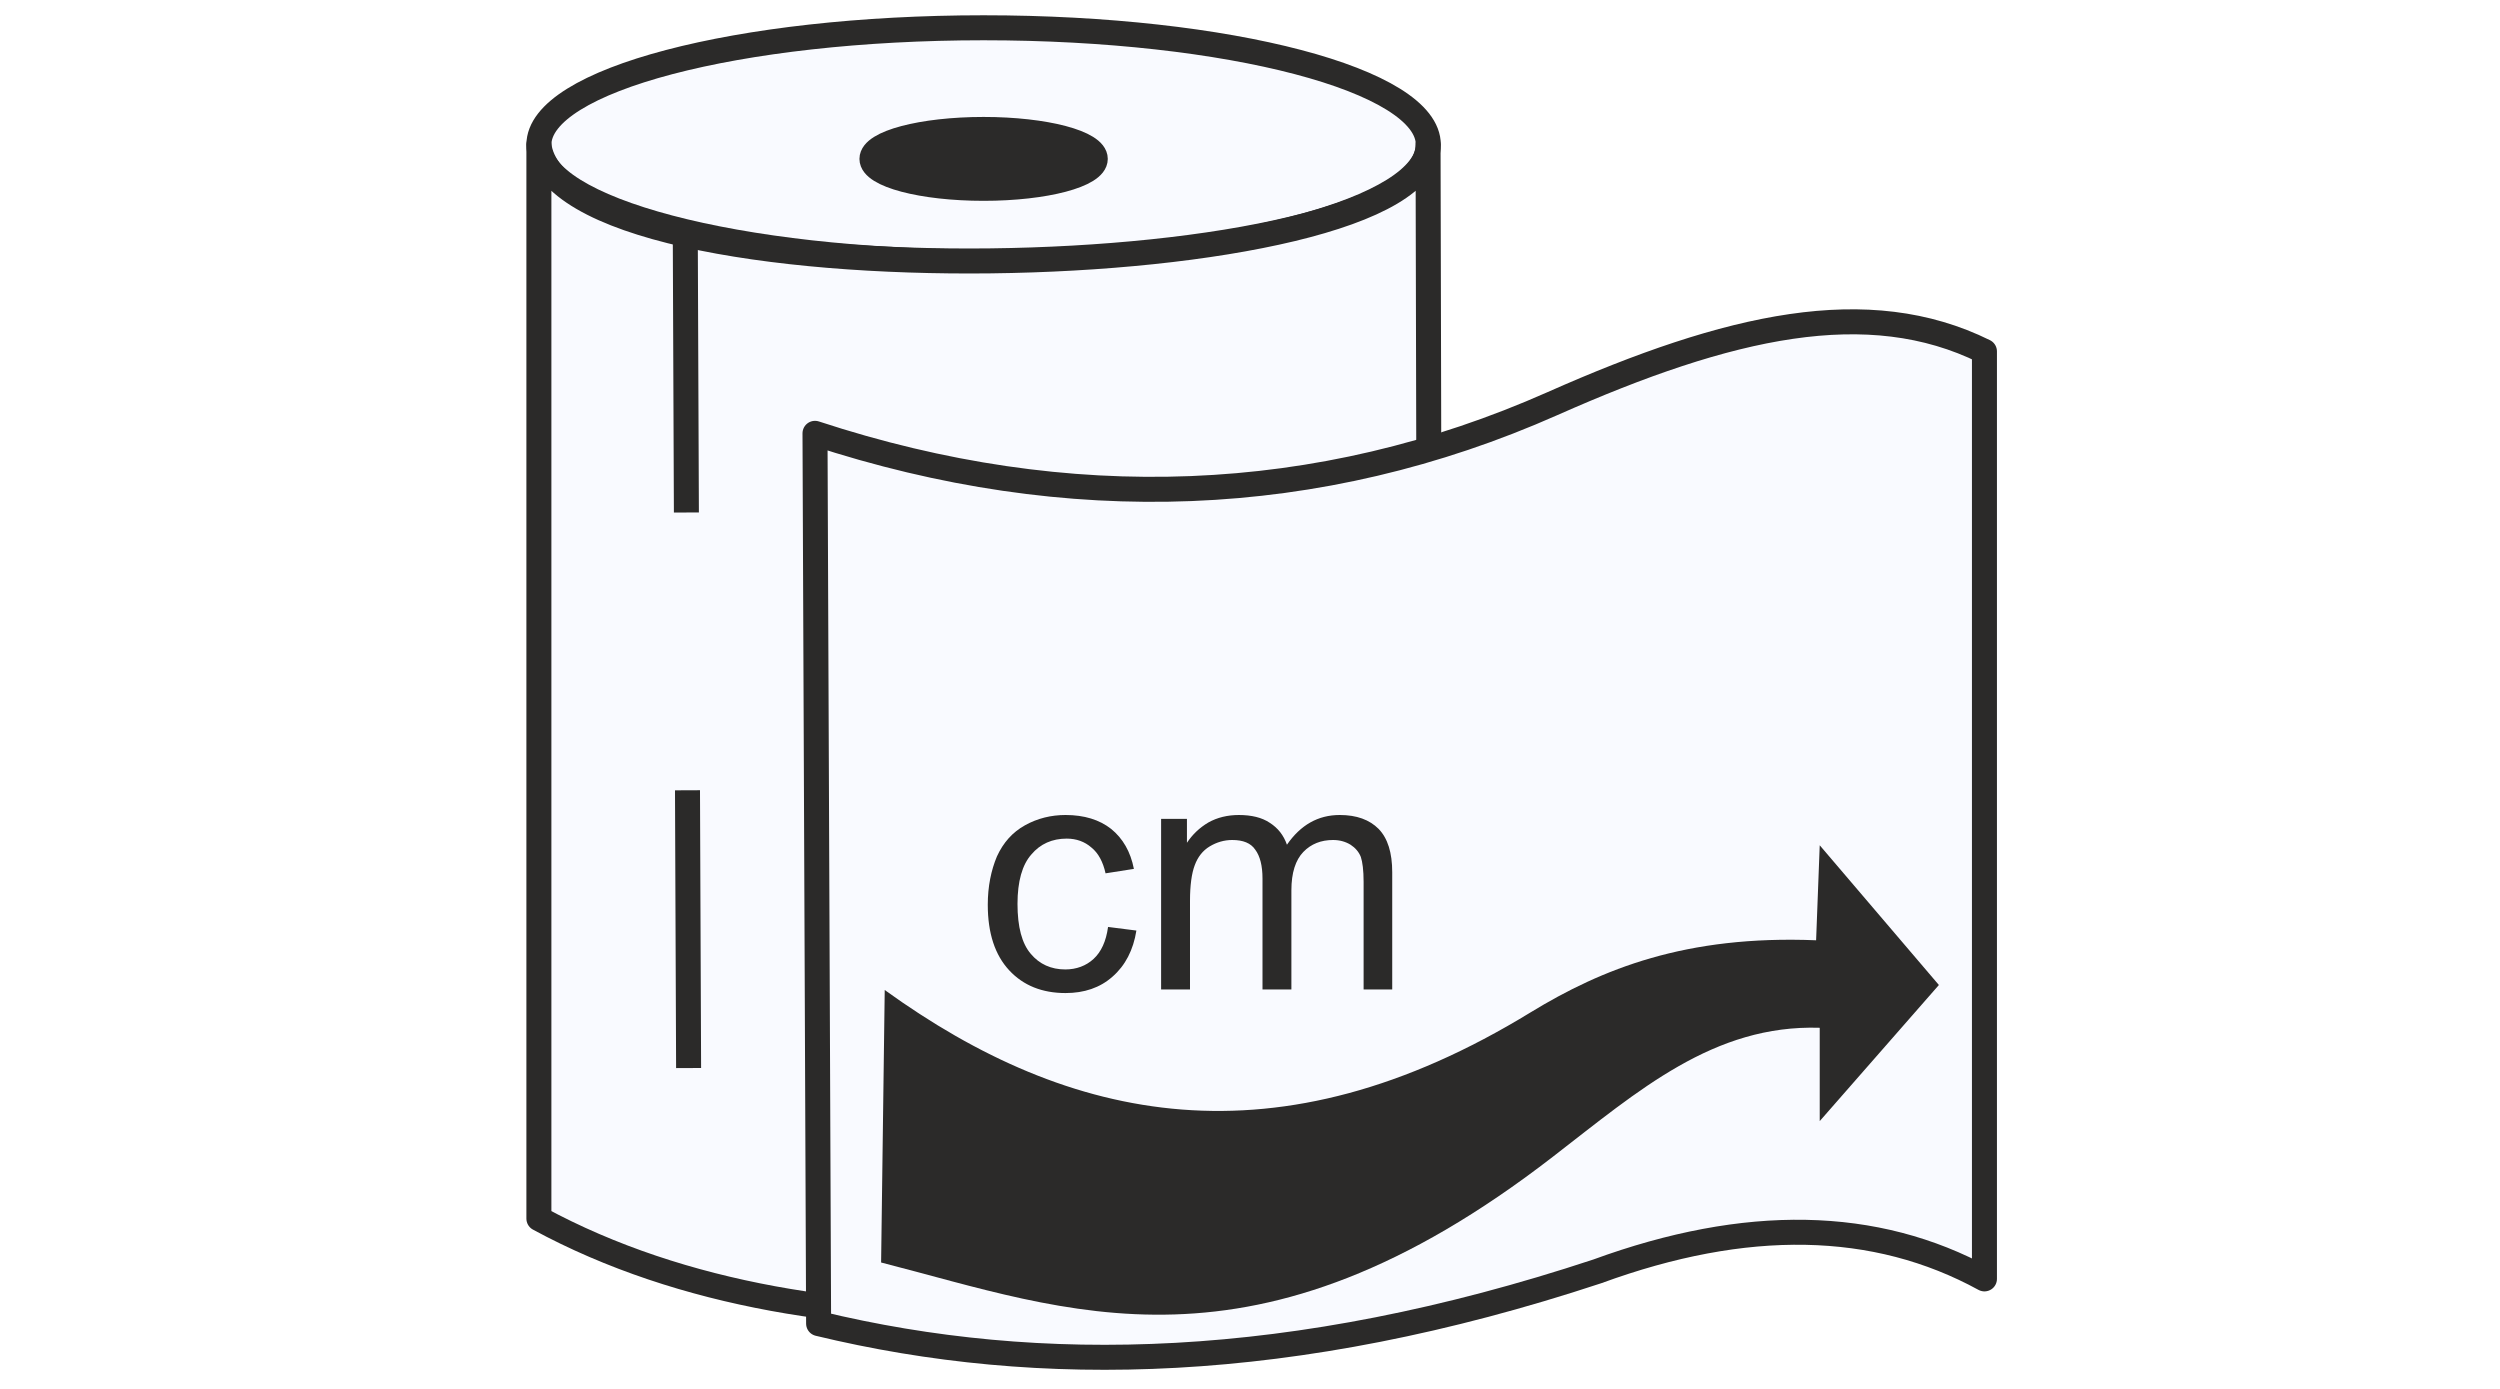
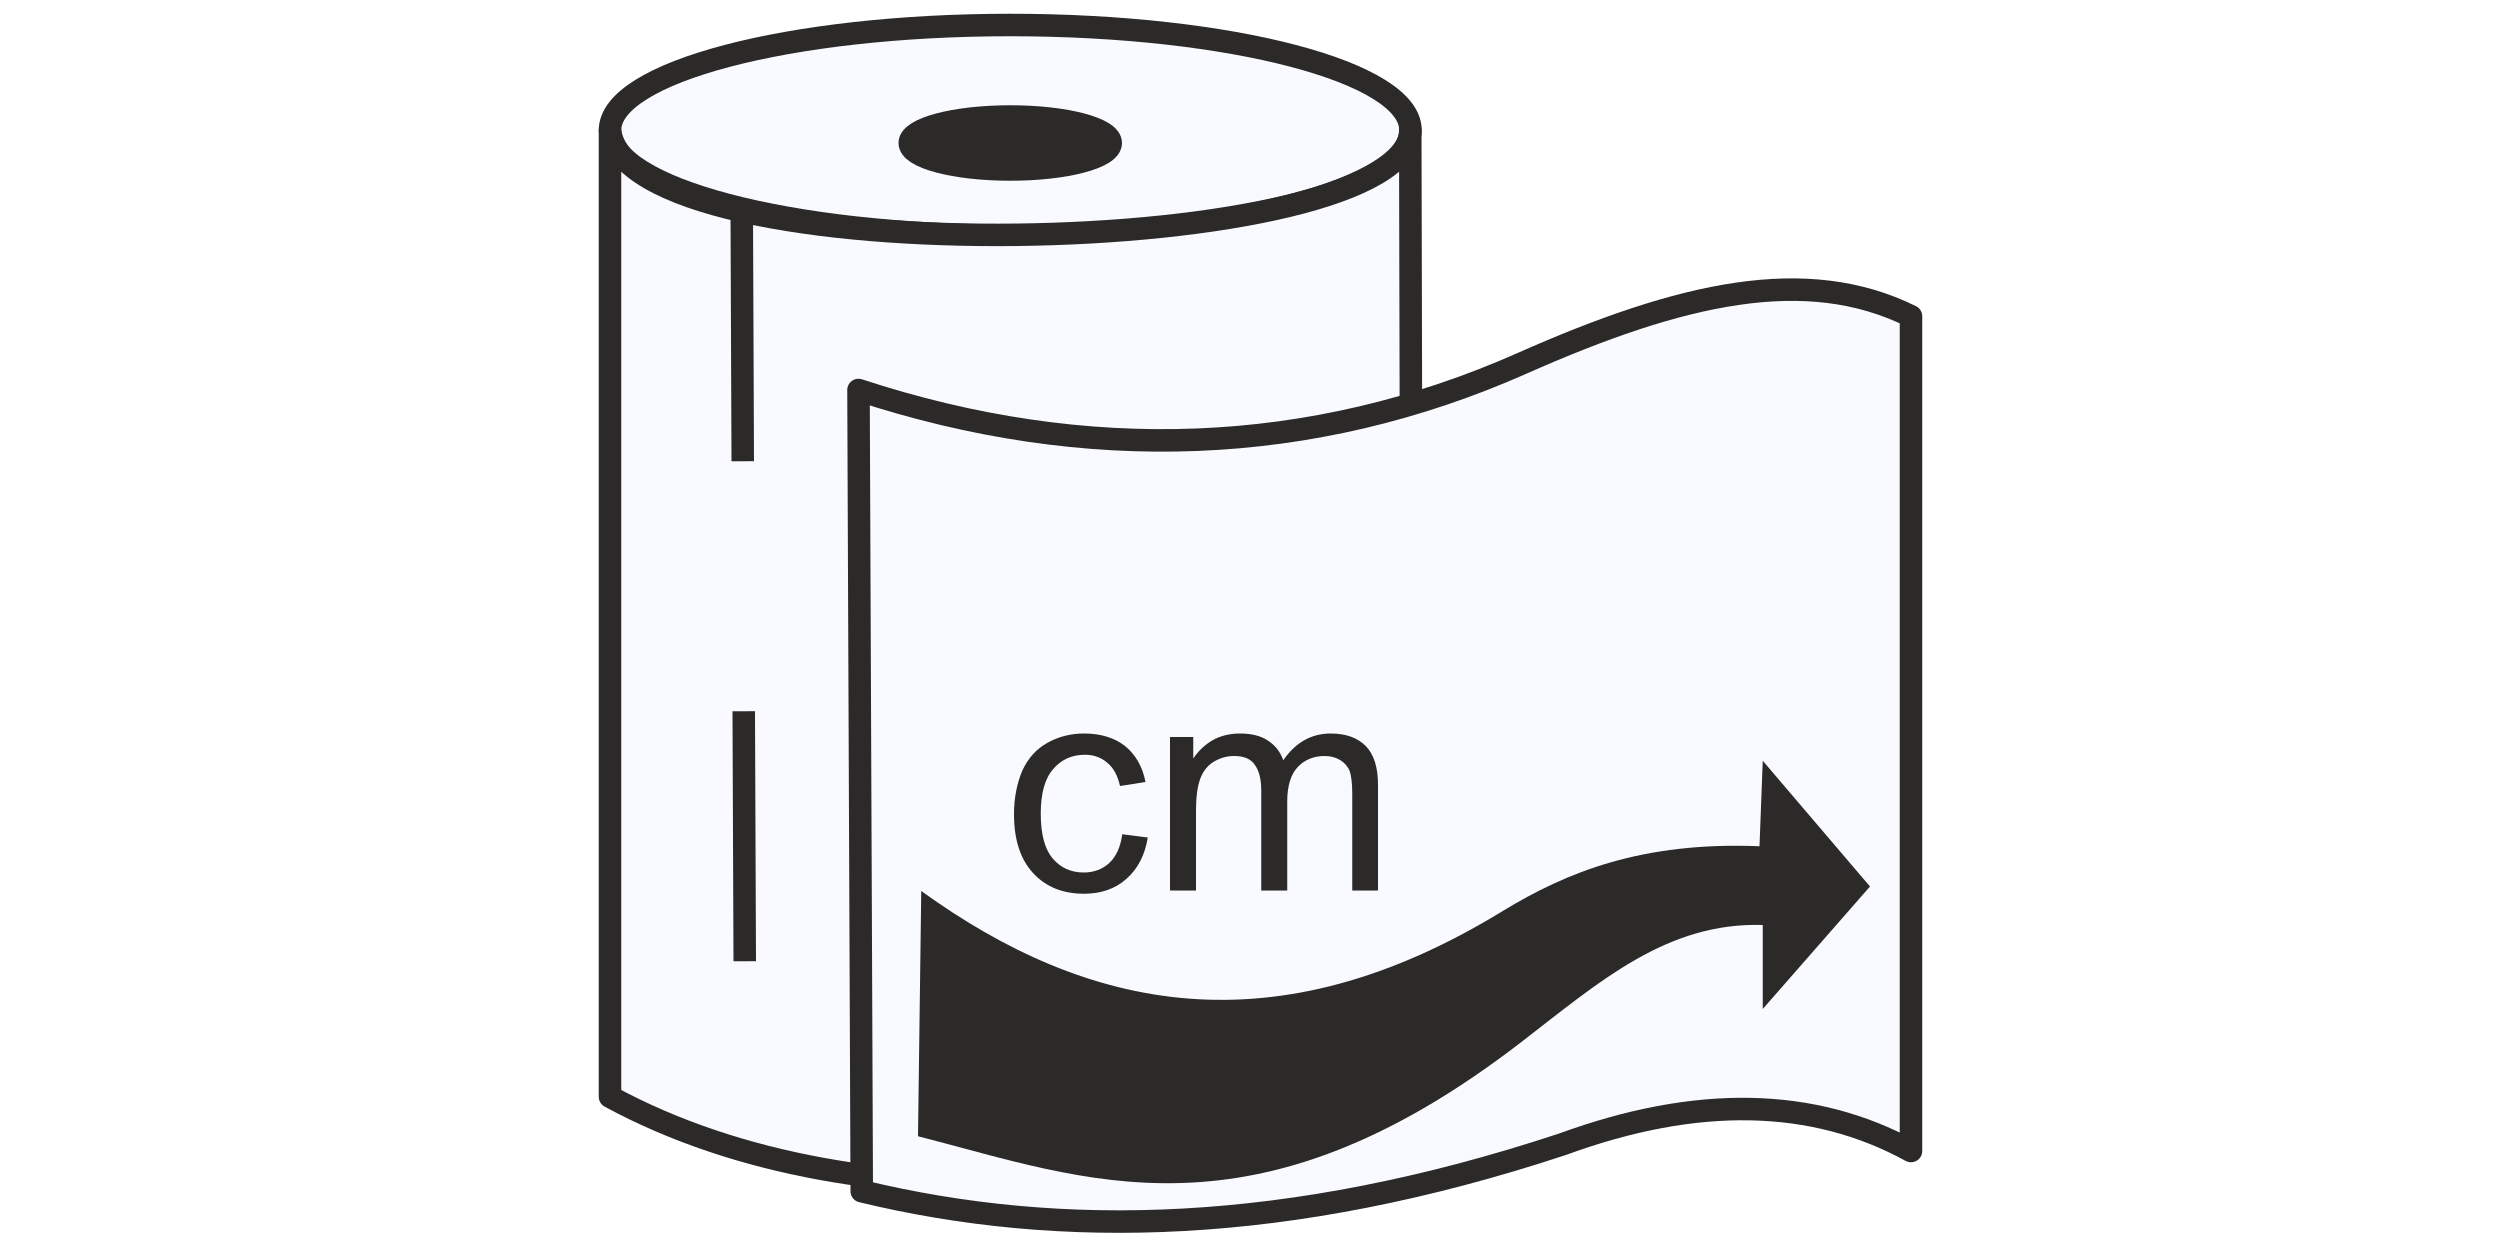
- <svg xmlns="http://www.w3.org/2000/svg" xml:space="preserve" width="90px" height="50px" version="1.1" style="shape-rendering:geometricPrecision; text-rendering:geometricPrecision; image-rendering:optimizeQuality; fill-rule:evenodd; clip-rule:evenodd" viewBox="0 0 90 50">
+ <svg xmlns="http://www.w3.org/2000/svg" xml:space="preserve" width="80px" height="40px" version="1.1" style="shape-rendering:geometricPrecision; text-rendering:geometricPrecision; image-rendering:optimizeQuality; fill-rule:evenodd; clip-rule:evenodd" viewBox="0 0 90 50">
  <defs>
    <style type="text/css">
   
    .str2 {stroke:#2B2A29;stroke-width:1.39;stroke-linejoin:round;stroke-miterlimit:22.926}
    .str3 {stroke:#2B2A29;stroke-width:1.47;stroke-linejoin:round;stroke-miterlimit:22.926}
    .str0 {stroke:#2B2A29;stroke-width:0.9;stroke-linejoin:round;stroke-miterlimit:22.926}
    .str1 {stroke:#2B2A29;stroke-width:0.9;stroke-linejoin:round;stroke-miterlimit:22.926;stroke-dasharray:10 10}
    .fil1 {fill:none}
    .fil0 {fill:#F9FAFF}
    .fil3 {fill:#2B2A29}
    .fil2 {fill:#2B2A29;fill-rule:nonzero}
   
  </style>
  </defs>
  <g id="Layer_x0020_1">
    <g id="_1520866704224">
      <path class="fil0" d="M76.73 820.29c13.06,4.95 26.94,3.89 41.03,0.23l-9.22 39.64c-14.14,6.28 -27.11,5.98 -39.18,0.47 -12,-5.48 -24.37,-6.66 -38.15,0.11l12.56 -38.6c9.95,-5.84 20.76,-6.47 32.96,-1.85z" />
      <path class="fil1 str0" d="M76.73 820.29c13.06,4.95 26.94,3.89 41.03,0.23l-9.22 39.64c-14.14,6.28 -27.11,5.98 -39.18,0.47 -12,-5.48 -24.37,-6.66 -38.15,0.11l12.56 -38.6c9.95,-5.84 20.76,-6.47 32.96,-1.85z" />
      <path class="fil0" d="M41.81 818.1l-10.6 42.64c9.07,-6.95 20,-11.53 33.42,-7.6 9.95,2.91 18.98,5.37 27.65,-1.16l11.3 -43.56c-8.89,3.74 -19,6.53 -29.5,4.15 -13.11,-2.97 -23.27,-2.01 -32.27,5.53z" />
      <path class="fil1 str0" d="M41.81 818.1l-10.6 42.64c9.07,-6.95 20,-11.53 33.42,-7.6 9.95,2.91 18.98,5.37 27.65,-1.16l11.3 -43.56c-8.89,3.74 -19,6.53 -29.5,4.15 -13.11,-2.97 -23.27,-2.01 -32.27,5.53z" />
      <path class="fil0" d="M75.58 843.46c10.87,-4.88 18.54,1.45 16.7,8.52l11.3 -43.56c-1.38,-4.88 -9.22,-9.98 -17.63,-3.22l-10.37 38.26z" />
      <path class="fil1 str0" d="M75.58 843.46c10.87,-4.88 18.54,1.45 16.7,8.52l11.3 -43.56c-1.38,-4.88 -9.22,-9.98 -17.63,-3.22l-10.37 38.26z" />
    </g>
    <g id="_1520866704560">
      <path class="fil0" d="M167.58 88.59l-0.17 -32.81c6.2,2.23 12.52,2.98 17.91,0 12.05,-6.64 21.56,-4.96 32.81,0 5.62,2.48 12.52,2.16 19.58,0l0 32.64c-6.37,2.47 -13.06,3.47 -19.42,0.67 -11.53,-5.08 -22.09,-5.46 -32.8,-0.17 -5.97,2.95 -12.05,2.76 -17.91,-0.33z" />
      <path class="fil1 str0" d="M167.58 88.59l-0.17 -32.81c6.2,2.23 12.52,2.98 17.91,0 12.05,-6.64 21.56,-4.96 32.81,0 5.62,2.48 12.52,2.16 19.58,0l0 32.64c-6.37,2.47 -13.06,3.47 -19.42,0.67 -11.53,-5.08 -22.09,-5.46 -32.8,-0.17 -5.97,2.95 -12.05,2.76 -17.91,-0.33z" />
      <path class="fil1 str1" d="M185.32 55.78l0.17 33.14m32.72 -32.8l0.17 33.14" />
      <polygon class="fil2" points="244.57,55.48 241.14,59.21 242.81,59.21 242.81,86.66 241.14,86.66 244.57,90.38 248,86.66 246.32,86.66 246.32,59.21 248,59.21 " />
      <path class="fil3" d="M213.9 93.18c-3.45,-1.1 -6.62,-3.19 -11.08,-3.3l0 0 -0.06 0 -0.07 0 0 0c-4.46,0.11 -7.63,2.2 -11.08,3.3 -7.4,2.84 -13.91,2.58 -21.09,0.07l0.02 -2.47 -4.54 3.87 4.52 4.35 0 -2.51c6.68,2.17 15.04,3.39 23.26,-0.38 2.98,-1.36 5.58,-1.88 8.91,-1.88l0.13 0c3.32,0 5.93,0.52 8.91,1.88 8.22,3.77 16.58,2.55 23.26,0.38l0 2.51 4.52 -4.35 -4.54 -3.87 0.02 2.47c-7.18,2.51 -13.69,2.77 -21.09,-0.07z" />
    </g>
    <g id="_1520866700816">
      <path class="fil0" d="M190.98 1.61c0.68,0 1.34,0.03 2,0.09 -0.04,0.3 -0.07,0.62 -0.07,0.95 0,1.75 0.63,3.16 1.41,3.16 0.78,0 1.41,-1.41 1.41,-3.16 0,-0.19 0,-0.38 -0.02,-0.56 1.53,0.32 3,0.78 4.41,1.38 0.15,1.35 0.7,2.34 1.36,2.34 0.43,0 0.82,-0.44 1.08,-1.13 7.05,4.02 11.81,11.62 11.81,20.32 0,3.49 -0.77,6.79 -2.14,9.77 -0.08,-1.59 -0.67,-2.82 -1.4,-2.82 -0.78,0 -1.41,1.42 -1.41,3.17 0,1.37 0.39,2.54 0.94,2.97 -1.95,2.89 -4.53,5.31 -7.54,7.08 -0.18,-1.28 -0.71,-2.21 -1.34,-2.21 -0.78,0 -1.41,1.41 -1.41,3.16 0,0.15 0,0.29 0.01,0.43 -1.47,0.61 -3,1.09 -4.61,1.4 0.17,-0.52 0.26,-1.15 0.26,-1.83 0,-1.75 -0.63,-3.16 -1.41,-3.16 -0.78,0 -1.41,1.41 -1.41,3.16 0,0.83 0.14,1.59 0.38,2.15 -0.76,0.08 -1.53,0.11 -2.31,0.11 -0.93,0 -1.85,-0.05 -2.75,-0.16 0.21,-0.56 0.35,-1.29 0.35,-2.1 0,-1.75 -0.63,-3.16 -1.41,-3.16 -0.78,0 -1.41,1.41 -1.41,3.16 0,0.64 0.09,1.23 0.23,1.73 -1.59,-0.35 -3.12,-0.86 -4.57,-1.5l0.01 -0.23c0,-1.75 -0.64,-3.16 -1.41,-3.16 -0.59,0 -1.09,0.81 -1.31,1.95 -6.67,-4.12 -11.12,-11.5 -11.12,-19.91 0,-3.64 0.84,-7.08 2.32,-10.15 0.21,1.16 0.71,1.97 1.3,1.97 0.78,0 1.41,-1.42 1.41,-3.16 0,-1 -0.2,-1.88 -0.52,-2.46 1.96,-2.68 4.47,-4.92 7.37,-6.56 0.26,0.72 0.65,1.17 1.1,1.17 0.66,0 1.21,-1.01 1.36,-2.38 1.41,-0.59 2.88,-1.05 4.4,-1.35 -0.01,0.18 -0.02,0.37 -0.02,0.57 0,1.75 0.63,3.16 1.41,3.16 0.78,0 1.41,-1.41 1.41,-3.16 0,-0.33 -0.02,-0.66 -0.07,-0.96 0.63,-0.05 1.28,-0.08 1.92,-0.08zm5.54 30.34c0.78,0 1.41,1.42 1.41,3.17 0,1.74 -0.63,3.16 -1.41,3.16 -0.77,0 -1.41,-1.42 -1.41,-3.16 0,-1.75 0.64,-3.17 1.41,-3.17zm7.16 0c0.78,0 1.41,1.42 1.41,3.17 0,1.74 -0.63,3.16 -1.41,3.16 -0.78,0 -1.41,-1.42 -1.41,-3.16 0,-1.75 0.63,-3.17 1.41,-3.17zm-14.31 0c0.78,0 1.41,1.42 1.41,3.17 0,1.74 -0.63,3.16 -1.41,3.16 -0.78,0 -1.41,-1.42 -1.41,-3.16 0,-1.75 0.63,-3.17 1.41,-3.17zm-7.15 0c0.78,0 1.41,1.42 1.41,3.17 0,1.74 -0.63,3.16 -1.41,3.16 -0.78,0 -1.41,-1.42 -1.41,-3.16 0,-1.75 0.63,-3.17 1.41,-3.17zm-7.16 0c0.78,0 1.42,1.42 1.42,3.17 0,1.74 -0.64,3.16 -1.42,3.16 -0.78,0 -1.41,-1.42 -1.41,-3.16 0,-1.75 0.63,-3.17 1.41,-3.17zm23.11 -11c0.78,0 1.42,1.42 1.42,3.16 0,1.75 -0.64,3.16 -1.42,3.16 -0.77,0 -1.4,-1.41 -1.4,-3.16 0,-1.74 0.63,-3.16 1.4,-3.16zm-7.15 0c0.78,0 1.41,1.42 1.41,3.16 0,1.75 -0.63,3.16 -1.41,3.16 -0.78,0 -1.41,-1.41 -1.41,-3.16 0,-1.74 0.63,-3.16 1.41,-3.16zm-7.15 0c0.78,0 1.41,1.42 1.41,3.16 0,1.75 -0.63,3.16 -1.41,3.16 -0.78,0 -1.41,-1.41 -1.41,-3.16 0,-1.74 0.63,-3.16 1.41,-3.16zm-7.15 0c0.77,0 1.4,1.42 1.4,3.16 0,1.75 -0.63,3.16 -1.4,3.16 -0.78,0 -1.42,-1.41 -1.42,-3.16 0,-1.74 0.64,-3.16 1.42,-3.16zm-7.16 0c0.78,0 1.41,1.42 1.41,3.16 0,1.75 -0.63,3.16 -1.41,3.16 -0.78,0 -1.41,-1.41 -1.41,-3.16 0,-1.74 0.63,-3.16 1.41,-3.16zm35.77 0c0.78,0 1.41,1.42 1.41,3.16 0,1.75 -0.63,3.16 -1.41,3.16 -0.78,0 -1.41,-1.41 -1.41,-3.16 0,-1.74 0.63,-3.16 1.41,-3.16zm7.15 0c0.78,0 1.41,1.42 1.41,3.16 0,1.75 -0.63,3.16 -1.41,3.16 -0.78,0 -1.41,-1.41 -1.41,-3.16 0,-1.74 0.63,-3.16 1.41,-3.16zm-12.66 -10.45c0.79,0 1.42,1.41 1.42,3.16 0,1.74 -0.63,3.16 -1.42,3.16 -0.77,0 -1.41,-1.42 -1.41,-3.16 0,-1.75 0.64,-3.16 1.41,-3.16zm-7.15 0c0.78,0 1.41,1.41 1.41,3.16 0,1.74 -0.63,3.16 -1.41,3.16 -0.78,0 -1.41,-1.42 -1.41,-3.16 0,-1.75 0.63,-3.16 1.41,-3.16zm-7.15 0c0.78,0 1.41,1.41 1.41,3.16 0,1.74 -0.63,3.16 -1.41,3.16 -0.78,0 -1.41,-1.42 -1.41,-3.16 0,-1.75 0.63,-3.16 1.41,-3.16zm-7.15 0c0.77,0 1.4,1.41 1.4,3.16 0,1.74 -0.63,3.16 -1.4,3.16 -0.78,0 -1.41,-1.42 -1.41,-3.16 0,-1.75 0.63,-3.16 1.41,-3.16zm28.61 0c0.78,0 1.41,1.41 1.41,3.16 0,1.74 -0.63,3.16 -1.41,3.16 -0.78,0 -1.41,-1.42 -1.41,-3.16 0,-1.75 0.63,-3.16 1.41,-3.16z" />
      <path class="fil1 str0" d="M190.98 1.61c0.68,0 1.34,0.03 2,0.09 -0.04,0.3 -0.07,0.62 -0.07,0.95 0,1.75 0.63,3.16 1.41,3.16 0.78,0 1.41,-1.41 1.41,-3.16 0,-0.19 0,-0.38 -0.02,-0.56 1.53,0.32 3,0.78 4.41,1.38 0.15,1.35 0.7,2.34 1.36,2.34 0.43,0 0.82,-0.44 1.08,-1.13 7.05,4.02 11.81,11.62 11.81,20.32 0,3.49 -0.77,6.79 -2.14,9.77 -0.08,-1.59 -0.67,-2.82 -1.4,-2.82 -0.78,0 -1.41,1.42 -1.41,3.17 0,1.37 0.39,2.54 0.94,2.97 -1.95,2.89 -4.53,5.31 -7.54,7.08 -0.18,-1.28 -0.71,-2.21 -1.34,-2.21 -0.78,0 -1.41,1.41 -1.41,3.16 0,0.15 0,0.29 0.01,0.43 -1.47,0.61 -3,1.09 -4.61,1.4 0.17,-0.52 0.26,-1.15 0.26,-1.83 0,-1.75 -0.63,-3.16 -1.41,-3.16 -0.78,0 -1.41,1.41 -1.41,3.16 0,0.83 0.14,1.59 0.38,2.15 -0.76,0.08 -1.53,0.11 -2.31,0.11 -0.93,0 -1.85,-0.05 -2.75,-0.16 0.21,-0.56 0.35,-1.29 0.35,-2.1 0,-1.75 -0.63,-3.16 -1.41,-3.16 -0.78,0 -1.41,1.41 -1.41,3.16 0,0.64 0.09,1.23 0.23,1.73 -1.59,-0.35 -3.12,-0.86 -4.57,-1.5l0.01 -0.23c0,-1.75 -0.64,-3.16 -1.41,-3.16 -0.59,0 -1.09,0.81 -1.31,1.95 -6.67,-4.12 -11.12,-11.5 -11.12,-19.91 0,-3.64 0.84,-7.08 2.32,-10.15 0.21,1.16 0.71,1.97 1.3,1.97 0.78,0 1.41,-1.42 1.41,-3.16 0,-1 -0.2,-1.88 -0.52,-2.46 1.96,-2.68 4.47,-4.92 7.37,-6.56 0.26,0.72 0.65,1.17 1.1,1.17 0.66,0 1.21,-1.01 1.36,-2.38 1.41,-0.59 2.88,-1.05 4.4,-1.35 -0.01,0.18 -0.02,0.37 -0.02,0.57 0,1.75 0.63,3.16 1.41,3.16 0.78,0 1.41,-1.41 1.41,-3.16 0,-0.33 -0.02,-0.66 -0.07,-0.96 0.63,-0.05 1.28,-0.08 1.92,-0.08zm5.54 30.34c0.78,0 1.41,1.42 1.41,3.17 0,1.74 -0.63,3.16 -1.41,3.16 -0.77,0 -1.41,-1.42 -1.41,-3.16 0,-1.75 0.64,-3.17 1.41,-3.17zm7.16 0c0.78,0 1.41,1.42 1.41,3.17 0,1.74 -0.63,3.16 -1.41,3.16 -0.78,0 -1.41,-1.42 -1.41,-3.16 0,-1.75 0.63,-3.17 1.41,-3.17zm-14.31 0c0.78,0 1.41,1.42 1.41,3.17 0,1.74 -0.63,3.16 -1.41,3.16 -0.78,0 -1.41,-1.42 -1.41,-3.16 0,-1.75 0.63,-3.17 1.41,-3.17zm-7.15 0c0.78,0 1.41,1.42 1.41,3.17 0,1.74 -0.63,3.16 -1.41,3.16 -0.78,0 -1.41,-1.42 -1.41,-3.16 0,-1.75 0.63,-3.17 1.41,-3.17zm-7.16 0c0.78,0 1.42,1.42 1.42,3.17 0,1.74 -0.64,3.16 -1.42,3.16 -0.78,0 -1.41,-1.42 -1.41,-3.16 0,-1.75 0.63,-3.17 1.41,-3.17zm23.11 -11c0.78,0 1.42,1.42 1.42,3.16 0,1.75 -0.64,3.16 -1.42,3.16 -0.77,0 -1.4,-1.41 -1.4,-3.16 0,-1.74 0.63,-3.16 1.4,-3.16zm-7.15 0c0.78,0 1.41,1.42 1.41,3.16 0,1.75 -0.63,3.16 -1.41,3.16 -0.78,0 -1.41,-1.41 -1.41,-3.16 0,-1.74 0.63,-3.16 1.41,-3.16zm-7.15 0c0.78,0 1.41,1.42 1.41,3.16 0,1.75 -0.63,3.16 -1.41,3.16 -0.78,0 -1.41,-1.41 -1.41,-3.16 0,-1.74 0.63,-3.16 1.41,-3.16zm-7.15 0c0.77,0 1.4,1.42 1.4,3.16 0,1.75 -0.63,3.16 -1.4,3.16 -0.78,0 -1.42,-1.41 -1.42,-3.16 0,-1.74 0.64,-3.16 1.42,-3.16zm-7.16 0c0.78,0 1.41,1.42 1.41,3.16 0,1.75 -0.63,3.16 -1.41,3.16 -0.78,0 -1.41,-1.41 -1.41,-3.16 0,-1.74 0.63,-3.16 1.41,-3.16zm35.77 0c0.78,0 1.41,1.42 1.41,3.16 0,1.75 -0.63,3.16 -1.41,3.16 -0.78,0 -1.41,-1.41 -1.41,-3.16 0,-1.74 0.63,-3.16 1.41,-3.16zm7.15 0c0.78,0 1.41,1.42 1.41,3.16 0,1.75 -0.63,3.16 -1.41,3.16 -0.78,0 -1.41,-1.41 -1.41,-3.16 0,-1.74 0.63,-3.16 1.41,-3.16zm-12.66 -10.45c0.79,0 1.42,1.41 1.42,3.16 0,1.74 -0.63,3.16 -1.42,3.16 -0.77,0 -1.41,-1.42 -1.41,-3.16 0,-1.75 0.64,-3.16 1.41,-3.16zm-7.15 0c0.78,0 1.41,1.41 1.41,3.16 0,1.74 -0.63,3.16 -1.41,3.16 -0.78,0 -1.41,-1.42 -1.41,-3.16 0,-1.75 0.63,-3.16 1.41,-3.16zm-7.15 0c0.78,0 1.41,1.41 1.41,3.16 0,1.74 -0.63,3.16 -1.41,3.16 -0.78,0 -1.41,-1.42 -1.41,-3.16 0,-1.75 0.63,-3.16 1.41,-3.16zm-7.15 0c0.77,0 1.4,1.41 1.4,3.16 0,1.74 -0.63,3.16 -1.4,3.16 -0.78,0 -1.41,-1.42 -1.41,-3.16 0,-1.75 0.63,-3.16 1.41,-3.16zm28.61 0c0.78,0 1.41,1.41 1.41,3.16 0,1.74 -0.63,3.16 -1.41,3.16 -0.78,0 -1.41,-1.42 -1.41,-3.16 0,-1.75 0.63,-3.16 1.41,-3.16z" />
      <path class="fil1 str2" d="M191 1.5c12.98,0 23.5,10.52 23.5,23.5 0,12.98 -10.52,23.5 -23.5,23.5 -12.98,0 -23.5,-10.52 -23.5,-23.5 0,-12.98 10.52,-23.5 23.5,-23.5z" />
    </g>
    <g id="_1520866665920">
      <polygon class="fil0 str0" points="315.5,106.52 345.96,106.52 345.96,136.24 315.5,136.24 " />
      <polygon class="fil0" points="345.96,106.52 383.65,91.27 383.65,121 345.96,136.24 " />
      <polygon class="fil1 str0" points="345.96,106.52 383.65,91.27 383.65,121 345.96,136.24 " />
      <polygon class="fil0" points="353.26,91.07 383.72,91.07 345.84,106.39 315.38,106.39 " />
      <polygon class="fil1 str0" points="353.26,91.07 383.72,91.07 345.84,106.39 315.38,106.39 " />
      <path class="fil1 str1" d="M315.5 107.54l30.46 0m-30.46 2.99l30.46 0m-30.46 3l30.46 0m-30.46 2.99l30.46 0m-30.46 3l30.46 0m-30.46 2.99l30.46 0m-30.46 3l30.46 0m-30.46 3l30.46 0m-30.46 2.99l30.46 0m-30.46 3l30.46 0m0.38 -27.08l37.31 -15.11m-37.31 18.1l37.31 -15.11m-37.31 18.11l37.31 -15.11m-37.31 18.11l37.31 -15.11m-37.31 18.1l37.31 -15.11m-37.31 18.1l37.31 -15.1m-37.31 18.1l37.31 -15.11m-37.31 18.11l37.31 -15.11m-37.31 18.1l37.31 -15.11m-37.31 18.11l37.31 -15.11" />
    </g>
    <g id="_1520866665728">
      <polygon class="fil0 str0" points="358.83,378.81 373.04,378.81 373.04,393.96 358.83,393.96 " />
      <polygon class="fil0" points="373.04,378.82 390.62,371.05 390.62,386.19 373.04,393.96 " />
      <polygon class="fil1 str0" points="373.04,378.82 390.62,371.05 390.62,386.19 373.04,393.96 " />
      <polygon class="fil0" points="376.44,370.94 390.66,370.94 372.98,378.75 358.77,378.75 " />
      <polygon class="fil1 str0" points="376.44,370.94 390.66,370.94 372.98,378.75 358.77,378.75 " />
      <line class="fil1 str1" x1="358.83" y1="379.33" x2="373.04" y2="379.33" />
      <line class="fil1 str1" x1="358.83" y1="380.1" x2="373.04" y2="380.1" />
      <line class="fil1 str1" x1="358.83" y1="380.86" x2="373.04" y2="380.86" />
      <line class="fil1 str1" x1="358.83" y1="381.62" x2="373.04" y2="381.62" />
      <line class="fil1 str1" x1="358.83" y1="382.39" x2="373.04" y2="382.39" />
      <line class="fil1 str1" x1="358.83" y1="383.15" x2="373.04" y2="383.15" />
      <line class="fil1 str1" x1="358.83" y1="383.91" x2="373.04" y2="383.91" />
      <line class="fil1 str1" x1="358.83" y1="384.68" x2="373.04" y2="384.68" />
      <line class="fil1 str1" x1="358.83" y1="385.44" x2="373.04" y2="385.44" />
      <line class="fil1 str1" x1="358.83" y1="386.2" x2="373.04" y2="386.2" />
      <line class="fil1 str1" x1="358.83" y1="386.97" x2="373.04" y2="386.97" />
      <line class="fil1 str1" x1="358.83" y1="387.73" x2="373.04" y2="387.73" />
      <line class="fil1 str1" x1="358.83" y1="388.49" x2="373.04" y2="388.49" />
      <path class="fil1 str1" d="M358.83 389.26l14.21 0m-14.21 0.76l14.21 0" />
      <line class="fil1 str1" x1="358.83" y1="390.78" x2="373.04" y2="390.78" />
      <line class="fil1 str1" x1="358.83" y1="391.55" x2="373.04" y2="391.55" />
      <line class="fil1 str1" x1="358.83" y1="392.31" x2="373.04" y2="392.31" />
      <line class="fil1 str1" x1="358.83" y1="393.07" x2="373.04" y2="393.07" />
      <line class="fil1 str1" x1="373.22" y1="379.27" x2="390.62" y2="371.57" />
      <line class="fil1 str1" x1="373.04" y1="380.03" x2="390.62" y2="372.11" />
      <line class="fil1 str1" x1="373.22" y1="380.42" x2="390.62" y2="372.72" />
      <line class="fil1 str1" x1="373.04" y1="381.18" x2="390.62" y2="373.26" />
      <line class="fil1 str1" x1="373.22" y1="381.56" x2="390.62" y2="373.86" />
      <line class="fil1 str1" x1="373.04" y1="382.32" x2="390.62" y2="374.4" />
      <line class="fil1 str1" x1="373.22" y1="382.71" x2="390.62" y2="375.01" />
      <line class="fil1 str1" x1="373.04" y1="383.47" x2="390.62" y2="375.55" />
      <line class="fil1 str1" x1="373.22" y1="383.85" x2="390.62" y2="376.16" />
      <line class="fil1 str1" x1="373.04" y1="384.61" x2="390.62" y2="376.69" />
      <line class="fil1 str1" x1="373.22" y1="385" x2="390.62" y2="377.3" />
      <line class="fil1 str1" x1="373.04" y1="385.76" x2="390.62" y2="377.83" />
      <line class="fil1 str1" x1="373.22" y1="386.14" x2="390.62" y2="378.44" />
      <line class="fil1 str1" x1="373.04" y1="386.9" x2="390.62" y2="378.98" />
      <line class="fil1 str1" x1="373.22" y1="387.29" x2="390.62" y2="379.59" />
      <line class="fil1 str1" x1="373.04" y1="388.05" x2="390.62" y2="380.13" />
      <line class="fil1 str1" x1="373.22" y1="388.43" x2="390.62" y2="380.74" />
      <line class="fil1 str1" x1="373.04" y1="389.19" x2="390.62" y2="381.27" />
      <line class="fil1 str1" x1="373.22" y1="389.58" x2="390.62" y2="381.88" />
      <line class="fil1 str1" x1="373.04" y1="390.34" x2="390.62" y2="382.41" />
      <line class="fil1 str1" x1="373.22" y1="390.72" x2="390.62" y2="383.02" />
      <line class="fil1 str1" x1="373.04" y1="391.48" x2="390.62" y2="383.56" />
      <line class="fil1 str1" x1="373.22" y1="391.87" x2="390.62" y2="384.17" />
      <line class="fil1 str1" x1="373.04" y1="392.63" x2="390.62" y2="384.71" />
      <line class="fil1 str1" x1="373.22" y1="393.01" x2="390.62" y2="385.31" />
      <line class="fil1 str1" x1="373.04" y1="393.77" x2="390.62" y2="385.85" />
      <polygon class="fil0 str0" points="373.11,378.74 387.32,378.74 387.32,393.88 373.11,393.88 " />
      <polygon class="fil0" points="387.32,378.74 404.9,370.97 404.9,386.12 387.32,393.88 " />
      <polygon class="fil1 str0" points="387.32,378.74 404.9,370.97 404.9,386.12 387.32,393.88 " />
      <polygon class="fil0" points="390.72,370.86 404.94,370.86 387.26,378.67 373.05,378.67 " />
      <polygon class="fil1 str0" points="390.72,370.86 404.94,370.86 387.26,378.67 373.05,378.67 " />
      <line class="fil1 str1" x1="373.11" y1="379.26" x2="387.32" y2="379.26" />
      <line class="fil1 str1" x1="373.11" y1="380.02" x2="387.32" y2="380.02" />
      <line class="fil1 str1" x1="373.11" y1="380.78" x2="387.32" y2="380.78" />
      <line class="fil1 str1" x1="373.11" y1="381.55" x2="387.32" y2="381.55" />
      <line class="fil1 str1" x1="373.11" y1="382.31" x2="387.32" y2="382.31" />
      <line class="fil1 str1" x1="373.11" y1="383.07" x2="387.32" y2="383.07" />
      <line class="fil1 str1" x1="373.11" y1="383.84" x2="387.32" y2="383.84" />
      <line class="fil1 str1" x1="373.11" y1="384.6" x2="387.32" y2="384.6" />
      <line class="fil1 str1" x1="373.11" y1="385.36" x2="387.32" y2="385.36" />
      <line class="fil1 str1" x1="373.11" y1="386.13" x2="387.32" y2="386.13" />
      <line class="fil1 str1" x1="373.11" y1="386.89" x2="387.32" y2="386.89" />
      <line class="fil1 str1" x1="373.11" y1="387.65" x2="387.32" y2="387.65" />
      <line class="fil1 str1" x1="373.11" y1="388.42" x2="387.32" y2="388.42" />
      <path class="fil1 str1" d="M373.11 389.18l14.21 0m-14.21 0.76l14.21 0" />
      <line class="fil1 str1" x1="373.11" y1="390.71" x2="387.32" y2="390.71" />
      <line class="fil1 str1" x1="373.11" y1="391.47" x2="387.32" y2="391.47" />
      <line class="fil1 str1" x1="373.11" y1="392.23" x2="387.32" y2="392.23" />
      <line class="fil1 str1" x1="373.11" y1="393" x2="387.32" y2="393" />
      <path class="fil1 str1" d="M387.49 379.2l17.41 -7.7m-17.41 9.28l17.41 -7.7m-17.41 9.28l17.41 -7.7m-17.41 9.12l17.41 -7.71m-17.41 9.29l17.41 -7.7m-17.41 9.28l17.41 -7.7m-17.41 9.12l17.41 -7.7m-17.41 9.28l17.41 -7.7m-17.41 9.28l17.41 -7.7m-17.41 9.12l17.41 -7.7" />
      <polygon class="fil0 str0" points="346.5,384.27 360.72,384.27 360.72,399.42 346.5,399.42 " />
      <polygon class="fil0" points="360.71,384.27 378.29,376.5 378.29,391.65 360.71,399.42 " />
      <polygon class="fil1 str0" points="360.71,384.27 378.29,376.5 378.29,391.65 360.71,399.42 " />
      <polygon class="fil0" points="364.11,376.39 378.33,376.39 360.66,384.21 346.44,384.21 " />
      <polygon class="fil1 str0" points="364.11,376.39 378.33,376.39 360.66,384.21 346.44,384.21 " />
      <path class="fil1 str1" d="M346.5 384.79l14.21 0m-14.21 1.52l14.21 0m-14.21 1.53l14.21 0m-14.21 1.53l14.21 0m-14.21 1.53l14.21 0m-14.21 1.52l14.21 0m-14.21 1.53l14.21 0m-14.21 1.52l14.21 0m-14.21 1.53l14.21 0m-14.21 1.53l14.21 0m0.18 -13.8l17.4 -7.7" />
      <line class="fil1 str1" x1="360.71" y1="386.63" x2="378.29" y2="378.71" />
      <line class="fil1 str1" x1="360.89" y1="387.02" x2="378.29" y2="379.32" />
      <line class="fil1 str1" x1="360.71" y1="387.77" x2="378.29" y2="379.85" />
      <line class="fil1 str1" x1="360.89" y1="388.16" x2="378.29" y2="380.46" />
      <line class="fil1 str1" x1="360.71" y1="388.92" x2="378.29" y2="381" />
      <line class="fil1 str1" x1="360.89" y1="389.31" x2="378.29" y2="381.61" />
      <line class="fil1 str1" x1="360.71" y1="390.06" x2="378.29" y2="382.14" />
      <line class="fil1 str1" x1="360.89" y1="390.45" x2="378.29" y2="382.75" />
      <line class="fil1 str1" x1="360.71" y1="391.21" x2="378.29" y2="383.29" />
      <line class="fil1 str1" x1="360.89" y1="391.6" x2="378.29" y2="383.9" />
      <line class="fil1 str1" x1="360.71" y1="392.36" x2="378.29" y2="384.43" />
      <path class="fil1 str1" d="M360.89 392.74l17.4 -7.7m-17.4 8.85l17.4 -7.7" />
      <line class="fil1 str1" x1="360.71" y1="394.64" x2="378.29" y2="386.72" />
      <path class="fil1 str1" d="M360.89 395.03l17.4 -7.7m-17.4 8.85l17.4 -7.7" />
      <line class="fil1 str1" x1="360.71" y1="396.93" x2="378.29" y2="389.01" />
      <line class="fil1 str1" x1="360.89" y1="397.32" x2="378.29" y2="389.62" />
      <line class="fil1 str1" x1="360.71" y1="398.08" x2="378.29" y2="390.16" />
      <line class="fil1 str1" x1="360.89" y1="398.47" x2="378.29" y2="390.77" />
      <line class="fil1 str1" x1="360.71" y1="399.22" x2="378.29" y2="391.3" />
      <polygon class="fil0 str0" points="360.78,384.19 375,384.19 375,399.34 360.78,399.34 " />
      <polygon class="fil0" points="374.99,384.19 392.57,376.42 392.57,391.57 374.99,399.34 " />
      <polygon class="fil1 str0" points="374.99,384.19 392.57,376.42 392.57,391.57 374.99,399.34 " />
      <polygon class="fil0" points="378.4,376.32 392.61,376.32 374.94,384.13 360.72,384.13 " />
      <polygon class="fil1 str0" points="378.4,376.32 392.61,376.32 374.94,384.13 360.72,384.13 " />
      <path class="fil1 str1" d="M360.78 384.71l14.22 0m-14.22 1.53l14.22 0m-14.22 1.52l14.22 0m-14.22 1.53l14.22 0m-14.22 1.53l14.22 0m-14.22 1.52l14.22 0m-14.22 1.53l14.22 0m-14.22 1.53l14.22 0m-14.22 1.52l14.22 0m-14.22 1.53l14.22 0m0.17 -13.8l17.4 -7.7m-17.4 9.28l17.4 -7.7m-17.4 9.28l17.4 -7.7m-17.4 9.12l17.4 -7.7m-17.4 9.28l17.4 -7.7m-17.4 9.28l17.4 -7.7m-17.4 9.12l17.4 -7.7m-17.4 9.28l17.4 -7.7m-17.4 9.28l17.4 -7.7m-17.4 9.12l17.4 -7.7" />
      <path class="fil1 str3" d="M374.94 368.55l-28.44 0 0 30.87 28.44 0 0 -30.87zm29.96 -13.34l-29.96 13.42 0 30.87 29.96 -13.42 0 -30.87zm0 -0.32l-28.2 0 -30.13 13.69 28.2 0 30.13 -13.69z" />
    </g>
    <g id="_1520866662560">
      <polygon class="fil0 str2" points="507.68,-20.59 535.53,-20.59 535.53,13.04 507.68,13.04 " />
      <polygon class="fil0" points="535.53,-20.59 562.5,-32.69 562.5,-4.85 535.53,13.15 " />
      <polygon class="fil1 str2" points="535.53,-20.59 562.5,-32.69 562.5,-4.85 535.53,13.15 " />
      <polygon class="fil0" points="533.91,-32.6 561.75,-32.6 535.53,-20.59 507.68,-20.59 " />
      <polygon class="fil1 str2" points="533.91,-32.6 561.75,-32.6 535.53,-20.59 507.68,-20.59 " />
      <path class="fil2" d="M512.11 2.82l0 -8.21 1.25 0 0 1.15c0.26,-0.4 0.6,-0.73 1.03,-0.97 0.43,-0.25 0.91,-0.37 1.46,-0.37 0.61,0 1.11,0.13 1.5,0.38 0.39,0.25 0.66,0.6 0.82,1.06 0.65,-0.96 1.5,-1.44 2.54,-1.44 0.81,0 1.44,0.23 1.88,0.68 0.44,0.45 0.65,1.14 0.65,2.08l0 5.64 -1.38 0 0 -5.17c0,-0.56 -0.04,-0.96 -0.14,-1.21 -0.09,-0.24 -0.25,-0.44 -0.49,-0.59 -0.23,-0.15 -0.51,-0.22 -0.83,-0.22 -0.58,0 -1.06,0.19 -1.44,0.57 -0.38,0.39 -0.57,1 -0.57,1.85l0 4.77 -1.4 0 0 -5.34c0,-0.62 -0.11,-1.08 -0.34,-1.39 -0.22,-0.31 -0.59,-0.46 -1.11,-0.46 -0.39,0 -0.75,0.1 -1.09,0.31 -0.33,0.2 -0.57,0.5 -0.72,0.9 -0.15,0.4 -0.22,0.97 -0.22,1.72l0 4.26 -1.4 0z" />
      <path class="fil2" d="M528.35 1.57l0.2 1.24c-0.39,0.08 -0.74,0.12 -1.05,0.12 -0.51,0 -0.9,-0.08 -1.18,-0.24 -0.27,-0.16 -0.47,-0.37 -0.58,-0.63 -0.12,-0.26 -0.17,-0.81 -0.17,-1.65l0 -4.72 -1.03 0 0 -1.08 1.03 0 0 -2.04 1.38 -0.83 0 2.87 1.4 0 0 1.08 -1.4 0 0 4.8c0,0.4 0.02,0.66 0.07,0.77 0.05,0.11 0.13,0.2 0.24,0.27 0.11,0.07 0.27,0.1 0.48,0.1 0.15,0 0.36,-0.02 0.61,-0.06z" />
      <path class="fil2" d="M529 -6.6l0.7 -0.09c0.08,0.39 0.21,0.68 0.4,0.85 0.2,0.18 0.43,0.26 0.71,0.26 0.32,0 0.6,-0.11 0.83,-0.34 0.22,-0.22 0.33,-0.5 0.33,-0.84 0,-0.32 -0.1,-0.58 -0.31,-0.79 -0.21,-0.21 -0.47,-0.31 -0.79,-0.31 -0.14,0 -0.3,0.02 -0.49,0.08l0.07 -0.62c0.05,0.01 0.09,0.01 0.12,0.01 0.29,0 0.56,-0.08 0.79,-0.23 0.24,-0.16 0.36,-0.39 0.36,-0.72 0,-0.25 -0.09,-0.46 -0.26,-0.63 -0.17,-0.17 -0.39,-0.25 -0.67,-0.25 -0.27,0 -0.5,0.08 -0.67,0.25 -0.19,0.17 -0.3,0.43 -0.35,0.77l-0.7 -0.12c0.09,-0.47 0.28,-0.83 0.58,-1.09 0.3,-0.26 0.68,-0.39 1.12,-0.39 0.32,0 0.6,0.07 0.86,0.2 0.26,0.14 0.46,0.32 0.6,0.55 0.14,0.23 0.21,0.47 0.21,0.73 0,0.24 -0.07,0.47 -0.2,0.67 -0.13,0.2 -0.33,0.36 -0.58,0.48 0.33,0.07 0.59,0.24 0.78,0.48 0.18,0.25 0.27,0.55 0.27,0.91 0,0.5 -0.18,0.92 -0.54,1.27 -0.36,0.34 -0.81,0.51 -1.36,0.51 -0.5,0 -0.92,-0.15 -1.25,-0.44 -0.32,-0.3 -0.51,-0.68 -0.56,-1.16z" />
    </g>
    <g id="_1520866658144">
      <path class="fil0" d="M309.49 -25.16c9.04,0 16.36,1.93 16.36,4.31 0,2.37 -7.32,4.3 -16.36,4.3 -9.04,0 -16.36,-1.93 -16.36,-4.3 0,-2.38 7.32,-4.31 16.36,-4.31z" />
      <path class="fil1 str0" d="M309.49 -25.16c9.04,0 16.36,1.93 16.36,4.31 0,2.37 -7.32,4.3 -16.36,4.3 -9.04,0 -16.36,-1.93 -16.36,-4.3 0,-2.38 7.32,-4.31 16.36,-4.31z" />
      <path class="fil3" d="M309.49 -21.42c2.27,0 4.11,0.49 4.11,1.08 0,0.6 -1.84,1.08 -4.11,1.08 -2.27,0 -4.11,-0.48 -4.11,-1.08 0,-0.59 1.84,-1.08 4.11,-1.08z" />
      <path class="fil1 str0" d="M309.49 -21.42c2.27,0 4.11,0.49 4.11,1.08 0,0.6 -1.84,1.08 -4.11,1.08 -2.27,0 -4.11,-0.48 -4.11,-1.08 0,-0.59 1.84,-1.08 4.11,-1.08z" />
      <path class="fil0" d="M325.93 18.65l-0.08 -39.5c0.01,5.31 -32,6.08 -32.72,0l0 39.5c10.59,5.74 25.8,3.68 32.8,0z" />
      <path class="fil1 str0" d="M325.93 18.65l-0.08 -39.5c0.01,5.31 -32,6.08 -32.72,0l0 39.5c10.59,5.74 25.8,3.68 32.8,0z" />
      <polygon class="fil3" points="298.51,-8.69 302.53,-8.68 302.43,18.76 305.99,18.76 306.13,-8.58 309.86,-8.51 304.35,-14.26 " />
      <path class="fil2" d="M312.02 -1.4l1.04 0.14c-0.12,0.71 -0.41,1.28 -0.88,1.69 -0.47,0.41 -1.05,0.61 -1.73,0.61 -0.86,0 -1.55,-0.28 -2.07,-0.84 -0.52,-0.56 -0.79,-1.37 -0.79,-2.42 0,-0.67 0.12,-1.27 0.34,-1.78 0.23,-0.5 0.57,-0.88 1.03,-1.14 0.45,-0.25 0.95,-0.38 1.49,-0.38 0.69,0 1.24,0.17 1.68,0.52 0.43,0.34 0.71,0.83 0.83,1.47l-1.04 0.16c-0.09,-0.42 -0.27,-0.74 -0.52,-0.96 -0.25,-0.21 -0.55,-0.31 -0.9,-0.31 -0.54,0 -0.98,0.19 -1.31,0.57 -0.34,0.38 -0.5,0.99 -0.5,1.82 0,0.85 0.16,1.46 0.48,1.84 0.32,0.38 0.75,0.58 1.27,0.58 0.41,0 0.76,-0.13 1.04,-0.39 0.28,-0.25 0.46,-0.65 0.54,-1.18z" />
      <path class="fil2" d="M313.97 0.9l0 -6.28 0.95 0 0 0.88c0.2,-0.3 0.46,-0.55 0.79,-0.74 0.32,-0.18 0.7,-0.28 1.11,-0.28 0.47,0 0.85,0.1 1.14,0.29 0.3,0.19 0.51,0.46 0.63,0.81 0.5,-0.73 1.15,-1.1 1.94,-1.1 0.62,0 1.1,0.17 1.44,0.52 0.33,0.34 0.5,0.87 0.5,1.59l0 4.31 -1.06 0 0 -3.96c0,-0.42 -0.03,-0.73 -0.1,-0.92 -0.07,-0.18 -0.2,-0.33 -0.38,-0.44 -0.18,-0.12 -0.39,-0.18 -0.63,-0.18 -0.45,0 -0.81,0.15 -1.1,0.44 -0.29,0.3 -0.44,0.77 -0.44,1.41l0 3.65 -1.06 0 0 -4.08c0,-0.47 -0.09,-0.83 -0.26,-1.06 -0.18,-0.24 -0.46,-0.36 -0.85,-0.36 -0.3,0 -0.58,0.08 -0.83,0.24 -0.26,0.16 -0.44,0.39 -0.55,0.69 -0.12,0.3 -0.18,0.74 -0.18,1.31l0 3.26 -1.06 0z" />
      <path class="fil2" d="M311.23 4.34l0 5.39c0.72,-1.06 1.58,-1.59 2.59,-1.59 0.51,0 0.97,0.12 1.38,0.36 0.42,0.24 0.73,0.54 0.94,0.92 0.21,0.37 0.35,0.78 0.42,1.24 0.09,0.45 0.12,1.16 0.12,2.11l0 6.23 -2.23 0 0 -5.61c0,-1.11 -0.04,-1.82 -0.13,-2.12 -0.08,-0.3 -0.23,-0.54 -0.45,-0.72 -0.21,-0.17 -0.48,-0.26 -0.8,-0.26 -0.37,0 -0.7,0.11 -1,0.34 -0.29,0.23 -0.5,0.56 -0.63,1.02 -0.14,0.46 -0.21,1.14 -0.21,2.03l0 5.32 -2.23 0 0 -14.66 2.23 0z" />
    </g>
    <g id="_1520866658480">
      <path class="fil0" d="M35.41 1c8.84,0 16.01,1.89 16.01,4.21 0,2.33 -7.17,4.22 -16.01,4.22 -8.84,0 -16.01,-1.89 -16.01,-4.22 0,-2.32 7.17,-4.21 16.01,-4.21z" />
      <path class="fil1 str0" d="M35.41 1c8.84,0 16.01,1.89 16.01,4.21 0,2.33 -7.17,4.22 -16.01,4.22 -8.84,0 -16.01,-1.89 -16.01,-4.22 0,-2.32 7.17,-4.21 16.01,-4.21z" />
      <path class="fil3" d="M35.41 4.66c2.22,0 4.02,0.48 4.02,1.06 0,0.58 -1.8,1.06 -4.02,1.06 -2.22,0 -4.02,-0.48 -4.02,-1.06 0,-0.58 1.8,-1.06 4.02,-1.06z" />
      <path class="fil1 str0" d="M35.41 4.66c2.22,0 4.02,0.48 4.02,1.06 0,0.58 -1.8,1.06 -4.02,1.06 -2.22,0 -4.02,-0.48 -4.02,-1.06 0,-0.58 1.8,-1.06 4.02,-1.06z" />
      <path class="fil0" d="M51.5 43.87l-0.09 -38.66c0.02,5.2 -31.31,5.95 -32.01,0l0 38.66c10.36,5.62 25.25,3.6 32.1,0z" />
      <path class="fil1 str0" d="M51.5 43.87l-0.09 -38.66c0.02,5.2 -31.31,5.95 -32.01,0l0 38.66c10.36,5.62 25.25,3.6 32.1,0z" />
      <line class="fil1 str1" x1="24.67" y1="8.45" x2="24.82" y2="46.05" />
      <path class="fil0" d="M29.47 47.65l-0.13 -32.05c9.13,3 18.14,2.66 26.55,-1.07 6.38,-2.83 11.36,-3.95 15.55,-1.88l0 33.39c-3.93,-2.15 -8.58,-2.23 -13.94,-0.27 -10.99,3.63 -20.08,3.8 -28.03,1.88z" />
      <path class="fil1 str0" d="M29.47 47.65l-0.13 -32.05c9.13,3 18.14,2.66 26.55,-1.07 6.38,-2.83 11.36,-3.95 15.55,-1.88l0 33.39c-3.93,-2.15 -8.58,-2.23 -13.94,-0.27 -10.99,3.63 -20.08,3.8 -28.03,1.88z" />
      <path class="fil3" d="M31.72 45.45l0.13 -9.81c6.66,4.81 14.12,6.4 23.26,0.8 2.56,-1.56 5.58,-2.78 10.27,-2.59l0.13 -3.42 4.29 5.03 -4.29 4.9 0 -3.36c-3.82,-0.12 -6.52,2.26 -9.59,4.63 -10.81,8.37 -17.49,5.53 -24.2,3.82z" />
      <path class="fil2" d="M39.89 33.37l1.02 0.13c-0.11,0.7 -0.4,1.26 -0.86,1.66 -0.45,0.4 -1.02,0.59 -1.69,0.59 -0.84,0 -1.52,-0.27 -2.03,-0.82 -0.51,-0.55 -0.77,-1.33 -0.77,-2.36 0,-0.66 0.12,-1.24 0.33,-1.74 0.23,-0.5 0.56,-0.87 1.01,-1.12 0.45,-0.25 0.94,-0.37 1.46,-0.37 0.67,0 1.22,0.17 1.64,0.5 0.42,0.34 0.7,0.82 0.82,1.44l-1.02 0.16c-0.09,-0.41 -0.26,-0.73 -0.51,-0.93 -0.24,-0.21 -0.54,-0.32 -0.89,-0.32 -0.52,0 -0.95,0.19 -1.27,0.57 -0.33,0.37 -0.5,0.97 -0.5,1.78 0,0.83 0.16,1.43 0.48,1.8 0.31,0.37 0.73,0.56 1.24,0.56 0.4,0 0.75,-0.13 1.02,-0.38 0.27,-0.25 0.45,-0.63 0.52,-1.15z" />
      <path class="fil2" d="M41.8 35.62l0 -6.14 0.93 0 0 0.86c0.2,-0.3 0.45,-0.54 0.77,-0.73 0.32,-0.18 0.69,-0.27 1.1,-0.27 0.45,0 0.83,0.09 1.11,0.28 0.3,0.19 0.5,0.45 0.62,0.79 0.49,-0.71 1.12,-1.07 1.9,-1.07 0.61,0 1.07,0.17 1.4,0.5 0.33,0.34 0.49,0.86 0.49,1.56l0 4.22 -1.03 0 0 -3.87c0,-0.42 -0.04,-0.72 -0.1,-0.9 -0.07,-0.18 -0.2,-0.33 -0.37,-0.44 -0.18,-0.11 -0.39,-0.17 -0.63,-0.17 -0.43,0 -0.79,0.14 -1.07,0.43 -0.28,0.29 -0.43,0.75 -0.43,1.38l0 3.57 -1.04 0 0 -3.99c0,-0.47 -0.09,-0.81 -0.26,-1.04 -0.16,-0.24 -0.44,-0.35 -0.83,-0.35 -0.29,0 -0.56,0.08 -0.81,0.23 -0.25,0.15 -0.43,0.38 -0.54,0.68 -0.11,0.29 -0.17,0.72 -0.17,1.28l0 3.19 -1.04 0z" />
    </g>
  </g>
</svg>
